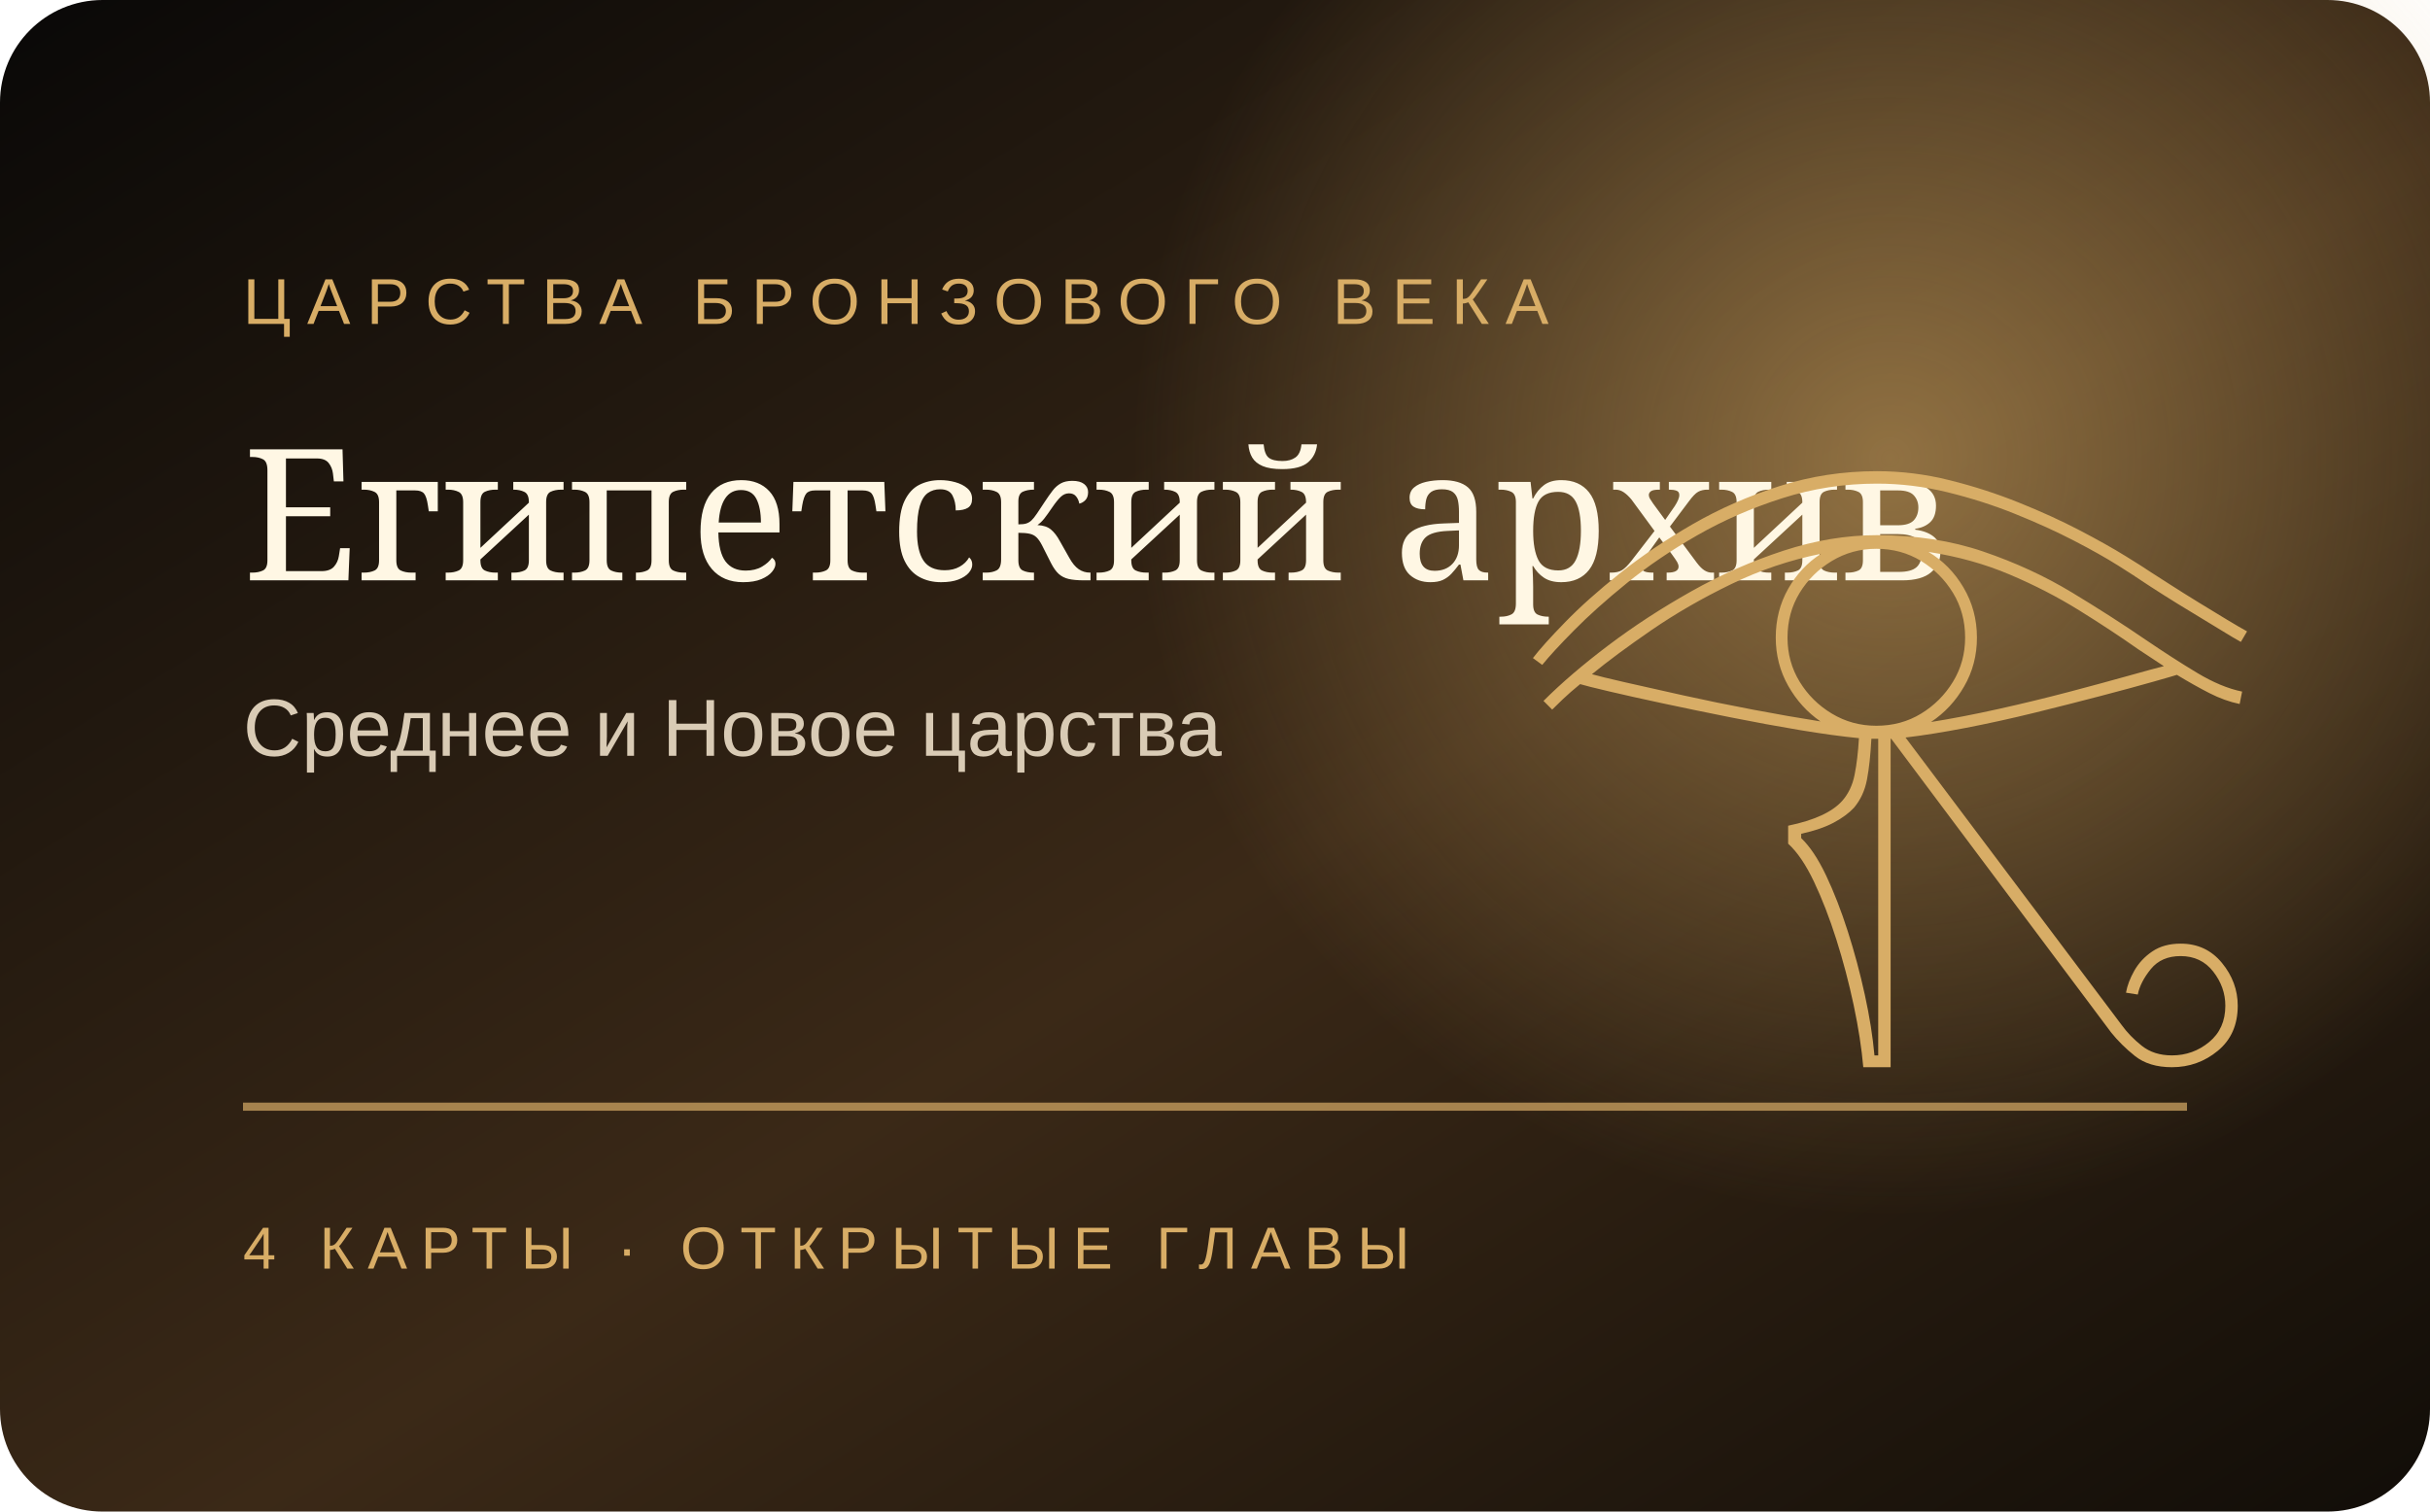
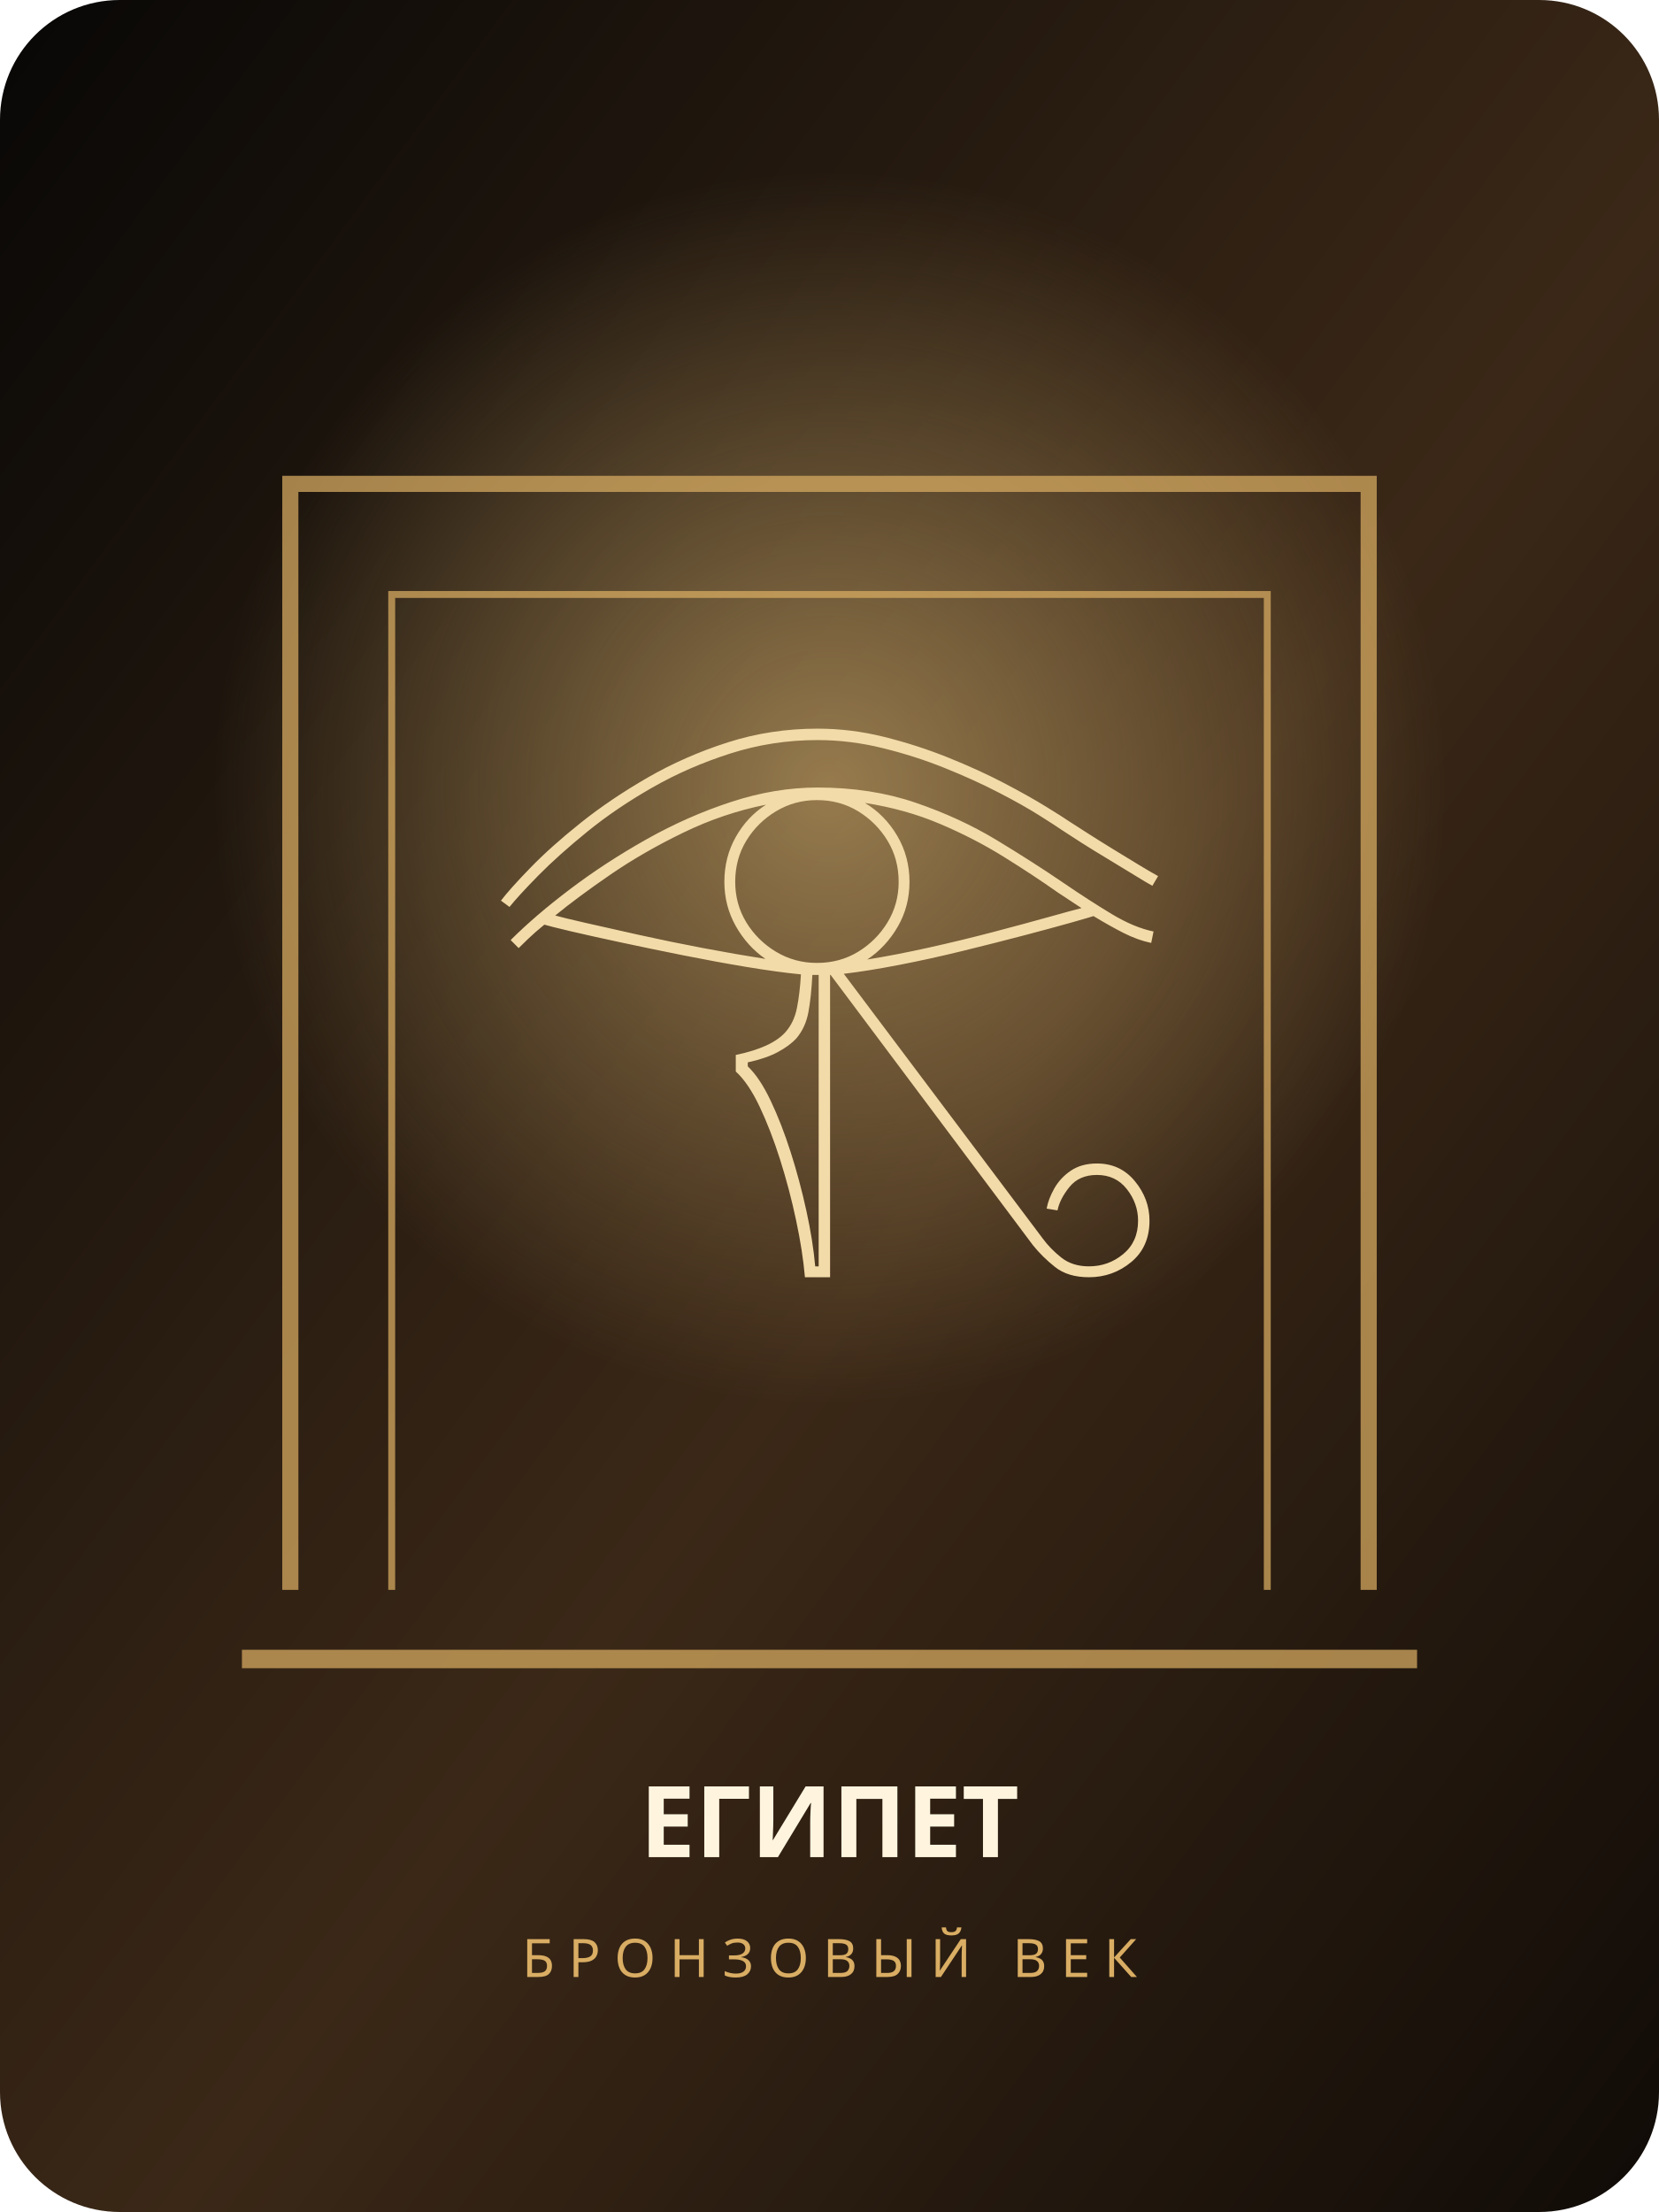
- <svg xmlns="http://www.w3.org/2000/svg" viewBox="0 0 900 560">
+ <svg xmlns="http://www.w3.org/2000/svg" viewBox="0 0 720 960" role="img" aria-labelledby="t d">
  <defs>
-     <linearGradient id="g" x2="1" y2="1">
-       <stop stop-color="#090807" />
-       <stop offset=".55" stop-color="#3b2917" />
-       <stop offset="1" stop-color="#110d08" />
+     <linearGradient id="bg" x2="1" y2="1">
+       <stop stop-color="#080706" />
+       <stop offset=".55" stop-color="#3b2817" />
+       <stop offset="1" stop-color="#100b07" />
    </linearGradient>
-     <radialGradient id="r">
-       <stop stop-color="#d8ad66" stop-opacity=".55" />
-       <stop offset="1" stop-color="#d8ad66" stop-opacity="0" />
+     <radialGradient id="sun">
+       <stop stop-color="#e2bd78" stop-opacity=".58" />
+       <stop offset="1" stop-color="#e2bd78" stop-opacity="0" />
    </radialGradient>
  </defs>
-   <rect width="900" height="560" rx="38" fill="url(#g)" />
-   <circle cx="700" cy="170" r="280" fill="url(#r)" />
-   <path d="M90 410 H810" stroke="#d8ad66" stroke-width="3" opacity=".7" />
-   <text x="90" y="120" fill="#d8ad66" font-size="24" font-family="Arial" letter-spacing="6">ЦАРСТВА БРОНЗОВОГО ВЕКА</text>
-   <text x="90" y="215" fill="#fff7e4" font-size="68" font-family="Georgia">Египетский архив</text>
-   <text x="90" y="280" fill="#d9cbb5" font-size="30" font-family="Arial">Среднее и Новое царства</text>
-   <text x="700" y="345" text-anchor="middle" fill="#d8ad66" font-size="230" font-family="serif">𓂀</text>
-   <text x="90" y="470" fill="#d8ad66" font-size="22" font-family="Arial" letter-spacing="5">4 КАРТЫ · ОТКРЫТЫЕ ГЛАВЫ</text>
+   <rect width="720" height="960" rx="52" fill="url(#bg)" />
+   <circle cx="360" cy="342" r="270" fill="url(#sun)" />
+   <g fill="none" stroke="#d9ad63" opacity=".72">
+     <path d="M126 690V210h468v480" stroke-width="7" />
+     <path d="M170 690V258h380v432" stroke-width="3" />
+     <path d="M105 720h510" stroke-width="8" />
+   </g>
+   <text x="360" y="500" text-anchor="middle" fill="#f3dba9" font-family="serif" font-size="248">𓂀</text>
+   <text x="360" y="806" text-anchor="middle" fill="#fff5df" font-family="system-ui" font-size="43" font-weight="800">ЕГИПЕТ</text>
+   <text x="360" y="858" text-anchor="middle" fill="#d9ad63" font-family="system-ui" font-size="23" letter-spacing="6">БРОНЗОВЫЙ ВЕК</text>
</svg>
